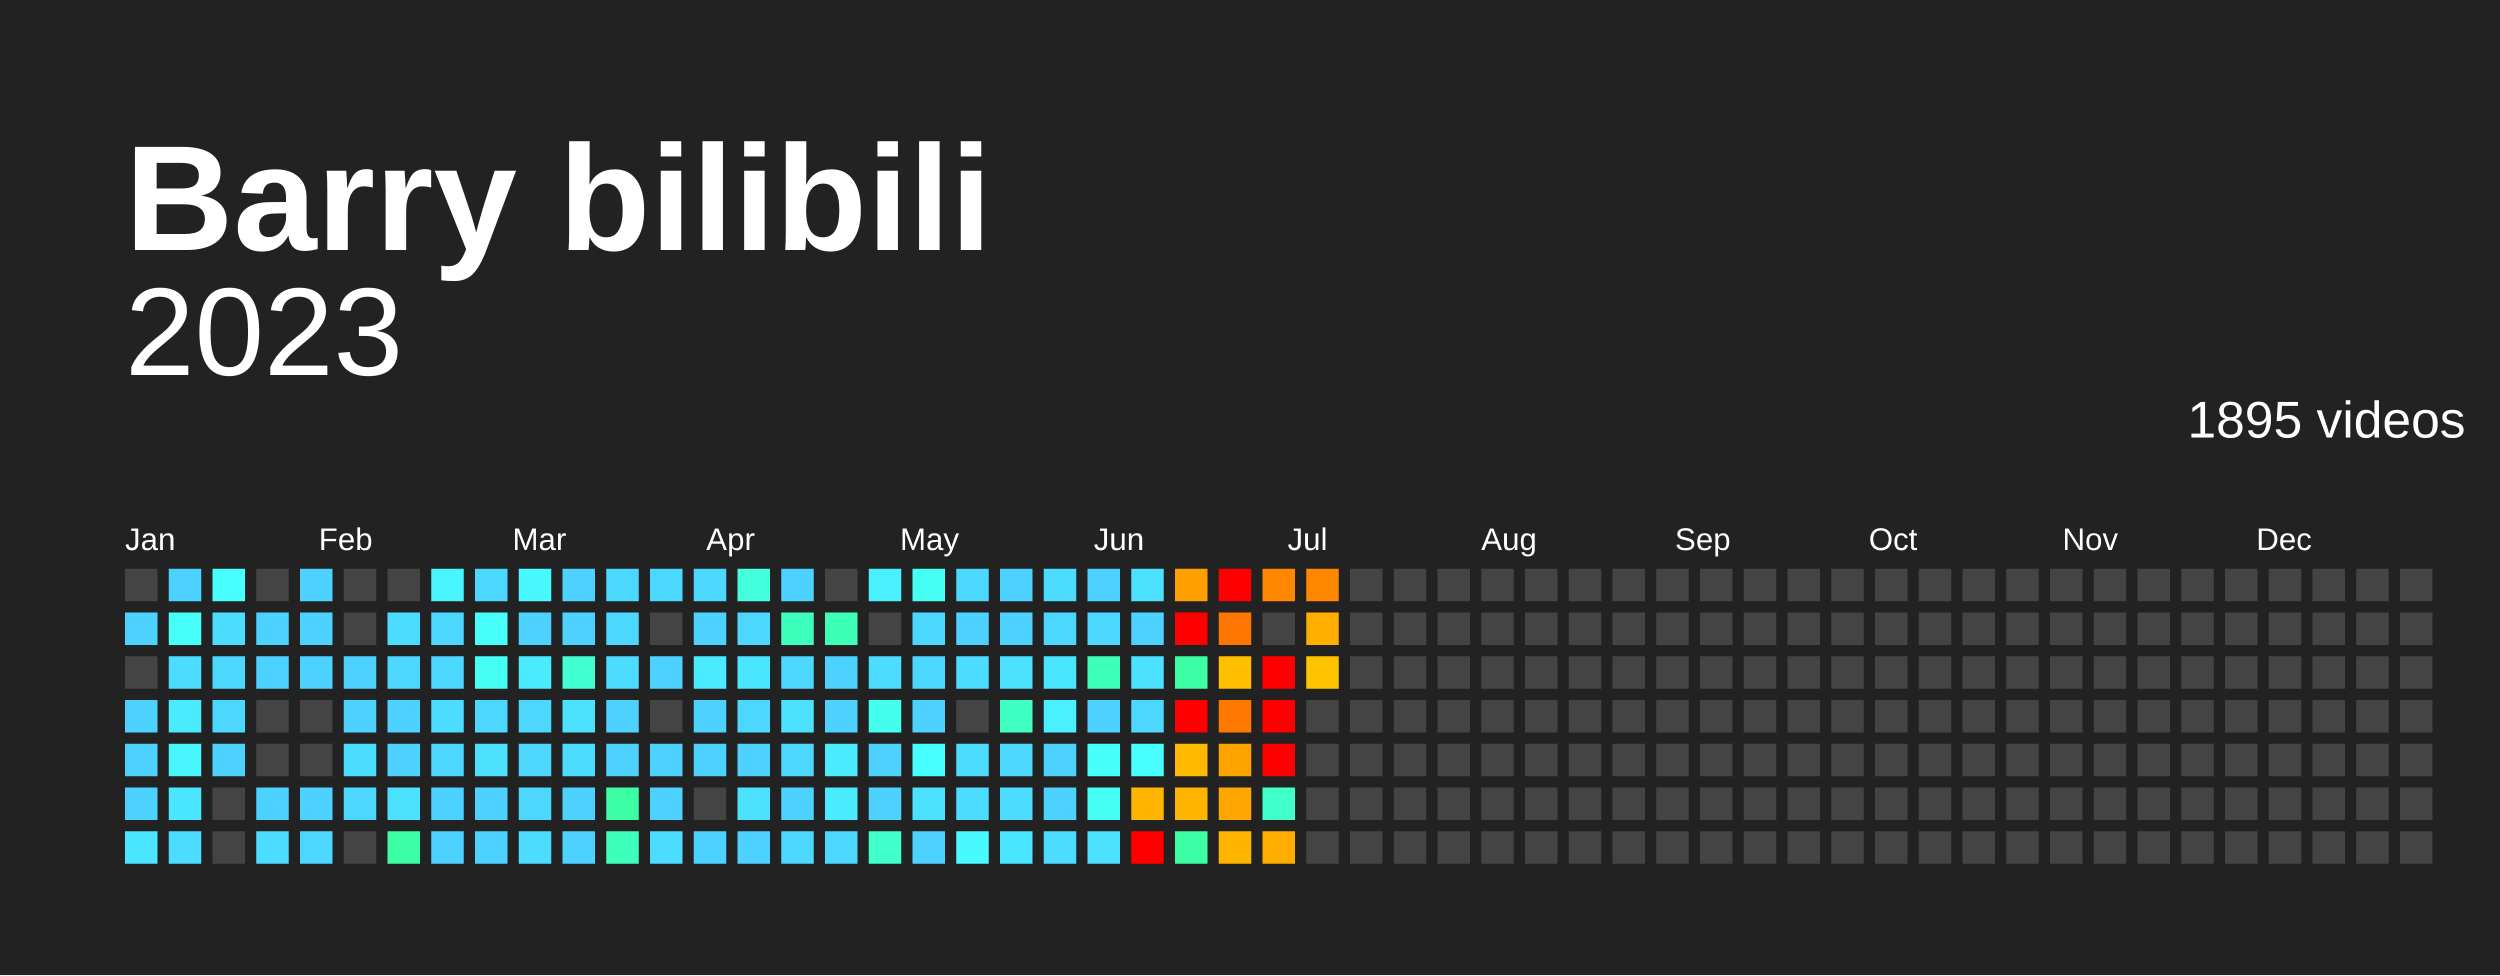
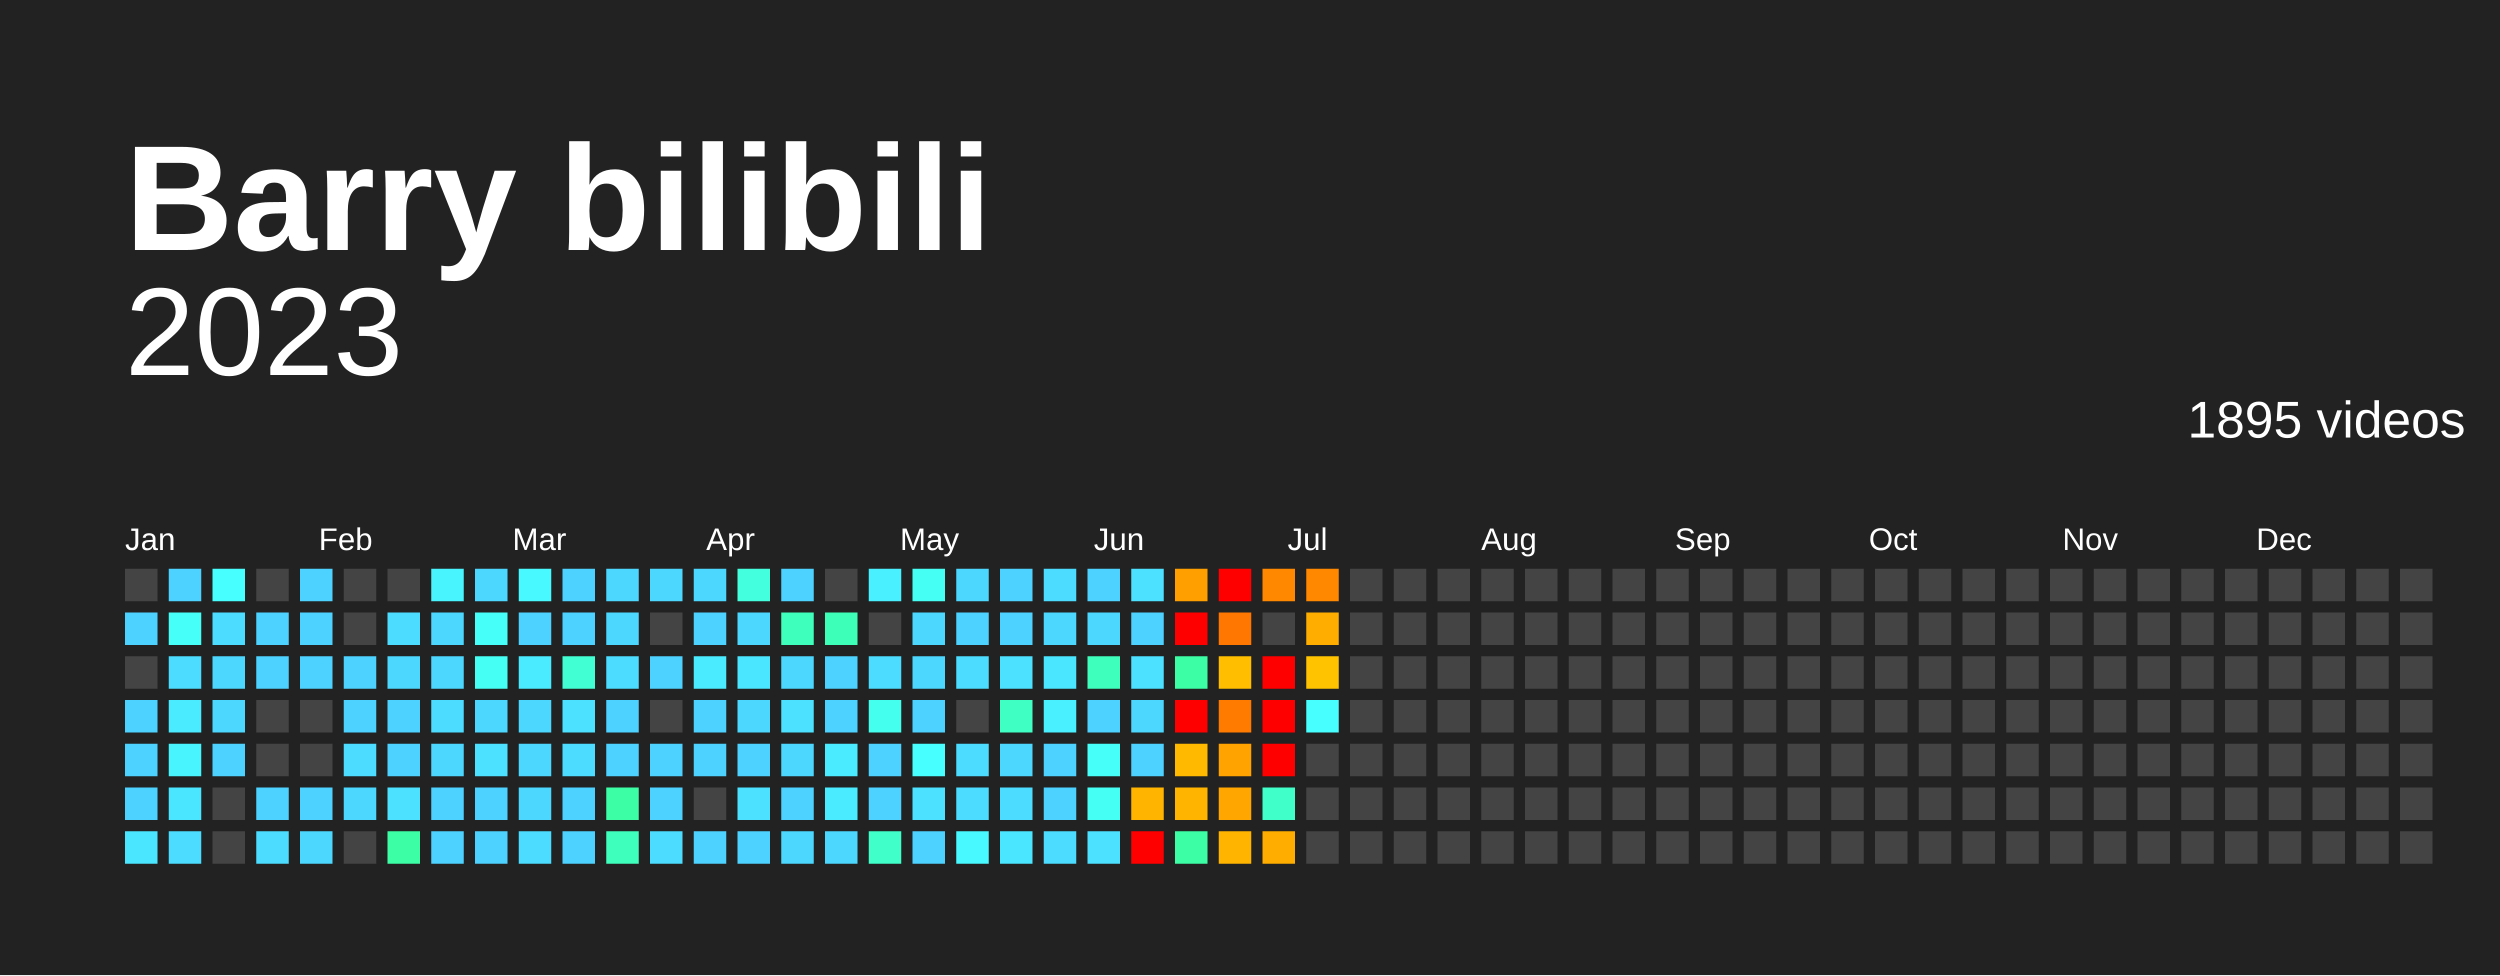
<svg xmlns="http://www.w3.org/2000/svg" baseProfile="full" height="78mm" version="1.1" viewBox="0,0,200,78" width="200mm">
  <defs />
  <rect fill="#222222" height="78" width="200" x="0" y="0" />
  <text fill="#FFFFFF" style="font-size:12px; font-family:Arial; font-weight:bold;" x="10" y="20">Barry bilibili</text>
  <text alignment-baseline="hanging" fill="#FFFFFF" style="font-size:10.0px; font-family:Arial;" x="10" y="30">2023</text>
  <text alignment-baseline="hanging" fill="#FFFFFF" style="font-size:4.125px; font-family:Arial;" x="175" y="35">1895 videos</text>
  <text fill="#FFFFFF" style="font-size:2.5px; font-family:Arial" x="10.0" y="44">Jan</text>
  <text fill="#FFFFFF" style="font-size:2.5px; font-family:Arial" x="25.5" y="44">Feb</text>
  <text fill="#FFFFFF" style="font-size:2.5px; font-family:Arial" x="41.0" y="44">Mar</text>
  <text fill="#FFFFFF" style="font-size:2.5px; font-family:Arial" x="56.5" y="44">Apr</text>
  <text fill="#FFFFFF" style="font-size:2.5px; font-family:Arial" x="72.0" y="44">May</text>
  <text fill="#FFFFFF" style="font-size:2.5px; font-family:Arial" x="87.5" y="44">Jun</text>
  <text fill="#FFFFFF" style="font-size:2.5px; font-family:Arial" x="103.0" y="44">Jul</text>
  <text fill="#FFFFFF" style="font-size:2.5px; font-family:Arial" x="118.5" y="44">Aug</text>
  <text fill="#FFFFFF" style="font-size:2.5px; font-family:Arial" x="134.0" y="44">Sep</text>
  <text fill="#FFFFFF" style="font-size:2.5px; font-family:Arial" x="149.5" y="44">Oct</text>
  <text fill="#FFFFFF" style="font-size:2.5px; font-family:Arial" x="165.0" y="44">Nov</text>
  <text fill="#FFFFFF" style="font-size:2.5px; font-family:Arial" x="180.5" y="44">Dec</text>
  <rect fill="#444444" height="2.6" width="2.6" x="10.0" y="45.5" />
  <rect fill="#4dd2ff" height="2.6" width="2.6" x="10.0" y="49.0" />
  <rect fill="#444444" height="2.6" width="2.6" x="10.0" y="52.5" />
  <rect fill="#4dd2ff" height="2.6" width="2.6" x="10.0" y="56.0" />
  <rect fill="#4dd2ff" height="2.6" width="2.6" x="10.0" y="59.5" />
  <rect fill="#4dd2ff" height="2.6" width="2.6" x="10.0" y="63.0" />
  <rect fill="#4ae6ff" height="2.6" width="2.6" x="10.0" y="66.5" />
  <rect fill="#4dd2ff" height="2.6" width="2.6" x="13.5" y="45.5" />
  <rect fill="#46fff9" height="2.6" width="2.6" x="13.5" y="49.0" />
  <rect fill="#4cdcff" height="2.6" width="2.6" x="13.5" y="52.5" />
  <rect fill="#4aebff" height="2.6" width="2.6" x="13.5" y="56.0" />
  <rect fill="#48f5ff" height="2.6" width="2.6" x="13.5" y="59.5" />
  <rect fill="#4ae6ff" height="2.6" width="2.6" x="13.5" y="63.0" />
  <rect fill="#4cdcff" height="2.6" width="2.6" x="13.5" y="66.5" />
  <rect fill="#47fffe" height="2.6" width="2.6" x="17.0" y="45.5" />
  <rect fill="#4cdcff" height="2.6" width="2.6" x="17.0" y="49.0" />
  <rect fill="#4cd7ff" height="2.6" width="2.6" x="17.0" y="52.5" />
  <rect fill="#4cd7ff" height="2.6" width="2.6" x="17.0" y="56.0" />
  <rect fill="#4dd2ff" height="2.6" width="2.6" x="17.0" y="59.5" />
  <rect fill="#444444" height="2.6" width="2.6" x="17.0" y="63.0" />
  <rect fill="#444444" height="2.6" width="2.6" x="17.0" y="66.5" />
  <rect fill="#444444" height="2.6" width="2.6" x="20.5" y="45.5" />
  <rect fill="#4dd2ff" height="2.6" width="2.6" x="20.5" y="49.0" />
  <rect fill="#4dd2ff" height="2.6" width="2.6" x="20.5" y="52.5" />
  <rect fill="#444444" height="2.6" width="2.6" x="20.5" y="56.0" />
  <rect fill="#444444" height="2.6" width="2.6" x="20.5" y="59.5" />
  <rect fill="#4dd2ff" height="2.6" width="2.6" x="20.5" y="63.0" />
  <rect fill="#4cdcff" height="2.6" width="2.6" x="20.5" y="66.5" />
  <rect fill="#4dd2ff" height="2.6" width="2.6" x="24.0" y="45.5" />
  <rect fill="#4dd2ff" height="2.6" width="2.6" x="24.0" y="49.0" />
  <rect fill="#4dd2ff" height="2.6" width="2.6" x="24.0" y="52.5" />
  <rect fill="#444444" height="2.6" width="2.6" x="24.0" y="56.0" />
  <rect fill="#444444" height="2.6" width="2.6" x="24.0" y="59.5" />
  <rect fill="#4dd2ff" height="2.6" width="2.6" x="24.0" y="63.0" />
  <rect fill="#4cd7ff" height="2.6" width="2.6" x="24.0" y="66.5" />
  <rect fill="#444444" height="2.6" width="2.6" x="27.5" y="45.5" />
  <rect fill="#444444" height="2.6" width="2.6" x="27.5" y="49.0" />
  <rect fill="#4dd2ff" height="2.6" width="2.6" x="27.5" y="52.5" />
  <rect fill="#4dd2ff" height="2.6" width="2.6" x="27.5" y="56.0" />
  <rect fill="#4cdcff" height="2.6" width="2.6" x="27.5" y="59.5" />
  <rect fill="#4cd7ff" height="2.6" width="2.6" x="27.5" y="63.0" />
  <rect fill="#444444" height="2.6" width="2.6" x="27.5" y="66.5" />
  <rect fill="#444444" height="2.6" width="2.6" x="31.0" y="45.5" />
  <rect fill="#4cdcff" height="2.6" width="2.6" x="31.0" y="49.0" />
  <rect fill="#4cd7ff" height="2.6" width="2.6" x="31.0" y="52.5" />
  <rect fill="#4dd2ff" height="2.6" width="2.6" x="31.0" y="56.0" />
  <rect fill="#4dd2ff" height="2.6" width="2.6" x="31.0" y="59.5" />
  <rect fill="#4be1ff" height="2.6" width="2.6" x="31.0" y="63.0" />
  <rect fill="#3cffa5" height="2.6" width="2.6" x="31.0" y="66.5" />
  <rect fill="#48f5ff" height="2.6" width="2.6" x="34.5" y="45.5" />
  <rect fill="#4cd7ff" height="2.6" width="2.6" x="34.5" y="49.0" />
  <rect fill="#4cd7ff" height="2.6" width="2.6" x="34.5" y="52.5" />
  <rect fill="#4cdcff" height="2.6" width="2.6" x="34.5" y="56.0" />
  <rect fill="#4cd7ff" height="2.6" width="2.6" x="34.5" y="59.5" />
  <rect fill="#4dd2ff" height="2.6" width="2.6" x="34.5" y="63.0" />
  <rect fill="#4dd2ff" height="2.6" width="2.6" x="34.5" y="66.5" />
  <rect fill="#4cd7ff" height="2.6" width="2.6" x="38.0" y="45.5" />
  <rect fill="#46fff9" height="2.6" width="2.6" x="38.0" y="49.0" />
  <rect fill="#46fff4" height="2.6" width="2.6" x="38.0" y="52.5" />
  <rect fill="#4cd7ff" height="2.6" width="2.6" x="38.0" y="56.0" />
  <rect fill="#4be1ff" height="2.6" width="2.6" x="38.0" y="59.5" />
  <rect fill="#4dd2ff" height="2.6" width="2.6" x="38.0" y="63.0" />
  <rect fill="#4dd2ff" height="2.6" width="2.6" x="38.0" y="66.5" />
  <rect fill="#48faff" height="2.6" width="2.6" x="41.5" y="45.5" />
  <rect fill="#4dd2ff" height="2.6" width="2.6" x="41.5" y="49.0" />
  <rect fill="#4aebff" height="2.6" width="2.6" x="41.5" y="52.5" />
  <rect fill="#4cd7ff" height="2.6" width="2.6" x="41.5" y="56.0" />
  <rect fill="#4cd7ff" height="2.6" width="2.6" x="41.5" y="59.5" />
  <rect fill="#4cd7ff" height="2.6" width="2.6" x="41.5" y="63.0" />
  <rect fill="#4cdcff" height="2.6" width="2.6" x="41.5" y="66.5" />
  <rect fill="#4dd2ff" height="2.6" width="2.6" x="45.0" y="45.5" />
  <rect fill="#4dd2ff" height="2.6" width="2.6" x="45.0" y="49.0" />
  <rect fill="#42ffd3" height="2.6" width="2.6" x="45.0" y="52.5" />
  <rect fill="#4be1ff" height="2.6" width="2.6" x="45.0" y="56.0" />
  <rect fill="#4cdcff" height="2.6" width="2.6" x="45.0" y="59.5" />
  <rect fill="#4dd2ff" height="2.6" width="2.6" x="45.0" y="63.0" />
  <rect fill="#4dd2ff" height="2.6" width="2.6" x="45.0" y="66.5" />
  <rect fill="#4cd7ff" height="2.6" width="2.6" x="48.5" y="45.5" />
  <rect fill="#4cd7ff" height="2.6" width="2.6" x="48.5" y="49.0" />
  <rect fill="#4cdcff" height="2.6" width="2.6" x="48.5" y="52.5" />
  <rect fill="#4dd2ff" height="2.6" width="2.6" x="48.5" y="56.0" />
  <rect fill="#4dd2ff" height="2.6" width="2.6" x="48.5" y="59.5" />
  <rect fill="#3cffa5" height="2.6" width="2.6" x="48.5" y="63.0" />
  <rect fill="#3fffbc" height="2.6" width="2.6" x="48.5" y="66.5" />
  <rect fill="#4cd7ff" height="2.6" width="2.6" x="52.0" y="45.5" />
  <rect fill="#444444" height="2.6" width="2.6" x="52.0" y="49.0" />
  <rect fill="#4dd2ff" height="2.6" width="2.6" x="52.0" y="52.5" />
  <rect fill="#444444" height="2.6" width="2.6" x="52.0" y="56.0" />
  <rect fill="#4dd2ff" height="2.6" width="2.6" x="52.0" y="59.5" />
  <rect fill="#4dd2ff" height="2.6" width="2.6" x="52.0" y="63.0" />
  <rect fill="#4cdcff" height="2.6" width="2.6" x="52.0" y="66.5" />
  <rect fill="#4cd7ff" height="2.6" width="2.6" x="55.5" y="45.5" />
  <rect fill="#4dd2ff" height="2.6" width="2.6" x="55.5" y="49.0" />
  <rect fill="#4aebff" height="2.6" width="2.6" x="55.5" y="52.5" />
  <rect fill="#4dd2ff" height="2.6" width="2.6" x="55.5" y="56.0" />
  <rect fill="#4dd2ff" height="2.6" width="2.6" x="55.5" y="59.5" />
  <rect fill="#444444" height="2.6" width="2.6" x="55.5" y="63.0" />
  <rect fill="#4dd2ff" height="2.6" width="2.6" x="55.5" y="66.5" />
  <rect fill="#43ffde" height="2.6" width="2.6" x="59.0" y="45.5" />
  <rect fill="#4cd7ff" height="2.6" width="2.6" x="59.0" y="49.0" />
  <rect fill="#4ae6ff" height="2.6" width="2.6" x="59.0" y="52.5" />
  <rect fill="#4cd7ff" height="2.6" width="2.6" x="59.0" y="56.0" />
  <rect fill="#4dd2ff" height="2.6" width="2.6" x="59.0" y="59.5" />
  <rect fill="#4be1ff" height="2.6" width="2.6" x="59.0" y="63.0" />
  <rect fill="#4dd2ff" height="2.6" width="2.6" x="59.0" y="66.5" />
  <rect fill="#4dd2ff" height="2.6" width="2.6" x="62.5" y="45.5" />
  <rect fill="#3fffbc" height="2.6" width="2.6" x="62.5" y="49.0" />
  <rect fill="#4cd7ff" height="2.6" width="2.6" x="62.5" y="52.5" />
  <rect fill="#4be1ff" height="2.6" width="2.6" x="62.5" y="56.0" />
  <rect fill="#4cd7ff" height="2.6" width="2.6" x="62.5" y="59.5" />
  <rect fill="#4dd2ff" height="2.6" width="2.6" x="62.5" y="63.0" />
  <rect fill="#4cd7ff" height="2.6" width="2.6" x="62.5" y="66.5" />
  <rect fill="#444444" height="2.6" width="2.6" x="66.0" y="45.5" />
  <rect fill="#3effb7" height="2.6" width="2.6" x="66.0" y="49.0" />
  <rect fill="#4dd2ff" height="2.6" width="2.6" x="66.0" y="52.5" />
  <rect fill="#4dd2ff" height="2.6" width="2.6" x="66.0" y="56.0" />
  <rect fill="#4aebff" height="2.6" width="2.6" x="66.0" y="59.5" />
  <rect fill="#4aebff" height="2.6" width="2.6" x="66.0" y="63.0" />
  <rect fill="#4cd7ff" height="2.6" width="2.6" x="66.0" y="66.5" />
  <rect fill="#49f0ff" height="2.6" width="2.6" x="69.5" y="45.5" />
  <rect fill="#444444" height="2.6" width="2.6" x="69.5" y="49.0" />
  <rect fill="#4cdcff" height="2.6" width="2.6" x="69.5" y="52.5" />
  <rect fill="#45ffee" height="2.6" width="2.6" x="69.5" y="56.0" />
  <rect fill="#4dd2ff" height="2.6" width="2.6" x="69.5" y="59.5" />
  <rect fill="#4dd2ff" height="2.6" width="2.6" x="69.5" y="63.0" />
  <rect fill="#40ffc8" height="2.6" width="2.6" x="69.5" y="66.5" />
  <rect fill="#46fff4" height="2.6" width="2.6" x="73.0" y="45.5" />
  <rect fill="#4cd7ff" height="2.6" width="2.6" x="73.0" y="49.0" />
  <rect fill="#4cd7ff" height="2.6" width="2.6" x="73.0" y="52.5" />
  <rect fill="#4dd2ff" height="2.6" width="2.6" x="73.0" y="56.0" />
  <rect fill="#47fffe" height="2.6" width="2.6" x="73.0" y="59.5" />
  <rect fill="#4be1ff" height="2.6" width="2.6" x="73.0" y="63.0" />
  <rect fill="#4dd2ff" height="2.6" width="2.6" x="73.0" y="66.5" />
  <rect fill="#4cd7ff" height="2.6" width="2.6" x="76.5" y="45.5" />
  <rect fill="#4dd2ff" height="2.6" width="2.6" x="76.5" y="49.0" />
  <rect fill="#4cdcff" height="2.6" width="2.6" x="76.5" y="52.5" />
  <rect fill="#444444" height="2.6" width="2.6" x="76.5" y="56.0" />
  <rect fill="#4cdcff" height="2.6" width="2.6" x="76.5" y="59.5" />
  <rect fill="#4cdcff" height="2.6" width="2.6" x="76.5" y="63.0" />
  <rect fill="#48faff" height="2.6" width="2.6" x="76.5" y="66.5" />
  <rect fill="#4dd2ff" height="2.6" width="2.6" x="80.0" y="45.5" />
  <rect fill="#4dd2ff" height="2.6" width="2.6" x="80.0" y="49.0" />
  <rect fill="#4be1ff" height="2.6" width="2.6" x="80.0" y="52.5" />
  <rect fill="#3fffc2" height="2.6" width="2.6" x="80.0" y="56.0" />
  <rect fill="#4cd7ff" height="2.6" width="2.6" x="80.0" y="59.5" />
  <rect fill="#4cdcff" height="2.6" width="2.6" x="80.0" y="63.0" />
  <rect fill="#4ae6ff" height="2.6" width="2.6" x="80.0" y="66.5" />
  <rect fill="#4cdcff" height="2.6" width="2.6" x="83.5" y="45.5" />
  <rect fill="#4cd7ff" height="2.6" width="2.6" x="83.5" y="49.0" />
  <rect fill="#4ae6ff" height="2.6" width="2.6" x="83.5" y="52.5" />
  <rect fill="#49f0ff" height="2.6" width="2.6" x="83.5" y="56.0" />
  <rect fill="#4dd2ff" height="2.6" width="2.6" x="83.5" y="59.5" />
  <rect fill="#4dd2ff" height="2.6" width="2.6" x="83.5" y="63.0" />
  <rect fill="#4cdcff" height="2.6" width="2.6" x="83.5" y="66.5" />
  <rect fill="#4dd2ff" height="2.6" width="2.6" x="87.0" y="45.5" />
  <rect fill="#4cd7ff" height="2.6" width="2.6" x="87.0" y="49.0" />
  <rect fill="#3fffbc" height="2.6" width="2.6" x="87.0" y="52.5" />
  <rect fill="#4dd2ff" height="2.6" width="2.6" x="87.0" y="56.0" />
  <rect fill="#46fff9" height="2.6" width="2.6" x="87.0" y="59.5" />
  <rect fill="#46fff4" height="2.6" width="2.6" x="87.0" y="63.0" />
  <rect fill="#4be1ff" height="2.6" width="2.6" x="87.0" y="66.5" />
  <rect fill="#4be1ff" height="2.6" width="2.6" x="90.5" y="45.5" />
  <rect fill="#4dd2ff" height="2.6" width="2.6" x="90.5" y="49.0" />
  <rect fill="#4be1ff" height="2.6" width="2.6" x="90.5" y="52.5" />
  <rect fill="#4cd7ff" height="2.6" width="2.6" x="90.5" y="56.0" />
-   <rect fill="#47fffe" height="2.6" width="2.6" x="90.5" y="59.5" />
+   <rect fill="#4dd2ff" height="2.6" width="2.6" x="90.5" y="59.5" />
  <rect fill="#ffb500" height="2.6" width="2.6" x="90.5" y="63.0" />
  <rect fill="red" height="2.6" width="2.6" x="90.5" y="66.5" />
  <rect fill="#ff9f00" height="2.6" width="2.6" x="94.0" y="45.5" />
  <rect fill="red" height="2.6" width="2.6" x="94.0" y="49.0" />
  <rect fill="#3cffa5" height="2.6" width="2.6" x="94.0" y="52.5" />
  <rect fill="red" height="2.6" width="2.6" x="94.0" y="56.0" />
  <rect fill="#ffba00" height="2.6" width="2.6" x="94.0" y="59.5" />
  <rect fill="#ffb500" height="2.6" width="2.6" x="94.0" y="63.0" />
  <rect fill="#3cffa5" height="2.6" width="2.6" x="94.0" y="66.5" />
  <rect fill="red" height="2.6" width="2.6" x="97.5" y="45.5" />
  <rect fill="#ff7700" height="2.6" width="2.6" x="97.5" y="49.0" />
  <rect fill="#ffbe00" height="2.6" width="2.6" x="97.5" y="52.5" />
-   <rect fill="#ff7900" height="2.6" width="2.6" x="97.5" y="56.0" />
+   <rect fill="#ff7b00" height="2.6" width="2.6" x="97.5" y="56.0" />
  <rect fill="#ffa300" height="2.6" width="2.6" x="97.5" y="59.5" />
  <rect fill="#ffa600" height="2.6" width="2.6" x="97.5" y="63.0" />
  <rect fill="#ffb500" height="2.6" width="2.6" x="97.5" y="66.5" />
  <rect fill="#ff8800" height="2.6" width="2.6" x="101.0" y="45.5" />
  <rect fill="#444444" height="2.6" width="2.6" x="101.0" y="49.0" />
  <rect fill="red" height="2.6" width="2.6" x="101.0" y="52.5" />
  <rect fill="red" height="2.6" width="2.6" x="101.0" y="56.0" />
  <rect fill="red" height="2.6" width="2.6" x="101.0" y="59.5" />
  <rect fill="#40ffc8" height="2.6" width="2.6" x="101.0" y="63.0" />
  <rect fill="#ffae00" height="2.6" width="2.6" x="101.0" y="66.5" />
  <rect fill="#ff8800" height="2.6" width="2.6" x="104.5" y="45.5" />
  <rect fill="#ffae00" height="2.6" width="2.6" x="104.5" y="49.0" />
  <rect fill="#ffc300" height="2.6" width="2.6" x="104.5" y="52.5" />
-   <rect fill="#444444" height="2.6" width="2.6" x="104.5" y="56.0" />
+   <rect fill="#47fffe" height="2.6" width="2.6" x="104.5" y="56.0" />
  <rect fill="#444444" height="2.6" width="2.6" x="104.5" y="59.5" />
  <rect fill="#444444" height="2.6" width="2.6" x="104.5" y="63.0" />
  <rect fill="#444444" height="2.6" width="2.6" x="104.5" y="66.5" />
  <rect fill="#444444" height="2.6" width="2.6" x="108.0" y="45.5" />
  <rect fill="#444444" height="2.6" width="2.6" x="108.0" y="49.0" />
  <rect fill="#444444" height="2.6" width="2.6" x="108.0" y="52.5" />
  <rect fill="#444444" height="2.6" width="2.6" x="108.0" y="56.0" />
  <rect fill="#444444" height="2.6" width="2.6" x="108.0" y="59.5" />
  <rect fill="#444444" height="2.6" width="2.6" x="108.0" y="63.0" />
  <rect fill="#444444" height="2.6" width="2.6" x="108.0" y="66.5" />
  <rect fill="#444444" height="2.6" width="2.6" x="111.5" y="45.5" />
  <rect fill="#444444" height="2.6" width="2.6" x="111.5" y="49.0" />
  <rect fill="#444444" height="2.6" width="2.6" x="111.5" y="52.5" />
  <rect fill="#444444" height="2.6" width="2.6" x="111.5" y="56.0" />
  <rect fill="#444444" height="2.6" width="2.6" x="111.5" y="59.5" />
  <rect fill="#444444" height="2.6" width="2.6" x="111.5" y="63.0" />
  <rect fill="#444444" height="2.6" width="2.6" x="111.5" y="66.5" />
  <rect fill="#444444" height="2.6" width="2.6" x="115.0" y="45.5" />
  <rect fill="#444444" height="2.6" width="2.6" x="115.0" y="49.0" />
  <rect fill="#444444" height="2.6" width="2.6" x="115.0" y="52.5" />
  <rect fill="#444444" height="2.6" width="2.6" x="115.0" y="56.0" />
  <rect fill="#444444" height="2.6" width="2.6" x="115.0" y="59.5" />
  <rect fill="#444444" height="2.6" width="2.6" x="115.0" y="63.0" />
  <rect fill="#444444" height="2.6" width="2.6" x="115.0" y="66.5" />
  <rect fill="#444444" height="2.6" width="2.6" x="118.5" y="45.5" />
  <rect fill="#444444" height="2.6" width="2.6" x="118.5" y="49.0" />
  <rect fill="#444444" height="2.6" width="2.6" x="118.5" y="52.5" />
  <rect fill="#444444" height="2.6" width="2.6" x="118.5" y="56.0" />
  <rect fill="#444444" height="2.6" width="2.6" x="118.5" y="59.5" />
  <rect fill="#444444" height="2.6" width="2.6" x="118.5" y="63.0" />
  <rect fill="#444444" height="2.6" width="2.6" x="118.5" y="66.5" />
  <rect fill="#444444" height="2.6" width="2.6" x="122.0" y="45.5" />
  <rect fill="#444444" height="2.6" width="2.6" x="122.0" y="49.0" />
  <rect fill="#444444" height="2.6" width="2.6" x="122.0" y="52.5" />
  <rect fill="#444444" height="2.6" width="2.6" x="122.0" y="56.0" />
  <rect fill="#444444" height="2.6" width="2.6" x="122.0" y="59.5" />
  <rect fill="#444444" height="2.6" width="2.6" x="122.0" y="63.0" />
  <rect fill="#444444" height="2.6" width="2.6" x="122.0" y="66.5" />
  <rect fill="#444444" height="2.6" width="2.6" x="125.5" y="45.5" />
  <rect fill="#444444" height="2.6" width="2.6" x="125.5" y="49.0" />
  <rect fill="#444444" height="2.6" width="2.6" x="125.5" y="52.5" />
  <rect fill="#444444" height="2.6" width="2.6" x="125.5" y="56.0" />
  <rect fill="#444444" height="2.6" width="2.6" x="125.5" y="59.5" />
  <rect fill="#444444" height="2.6" width="2.6" x="125.5" y="63.0" />
  <rect fill="#444444" height="2.6" width="2.6" x="125.5" y="66.5" />
  <rect fill="#444444" height="2.6" width="2.6" x="129.0" y="45.5" />
  <rect fill="#444444" height="2.6" width="2.6" x="129.0" y="49.0" />
  <rect fill="#444444" height="2.6" width="2.6" x="129.0" y="52.5" />
  <rect fill="#444444" height="2.6" width="2.6" x="129.0" y="56.0" />
  <rect fill="#444444" height="2.6" width="2.6" x="129.0" y="59.5" />
  <rect fill="#444444" height="2.6" width="2.6" x="129.0" y="63.0" />
  <rect fill="#444444" height="2.6" width="2.6" x="129.0" y="66.5" />
  <rect fill="#444444" height="2.6" width="2.6" x="132.5" y="45.5" />
  <rect fill="#444444" height="2.6" width="2.6" x="132.5" y="49.0" />
  <rect fill="#444444" height="2.6" width="2.6" x="132.5" y="52.5" />
  <rect fill="#444444" height="2.6" width="2.6" x="132.5" y="56.0" />
  <rect fill="#444444" height="2.6" width="2.6" x="132.5" y="59.5" />
  <rect fill="#444444" height="2.6" width="2.6" x="132.5" y="63.0" />
  <rect fill="#444444" height="2.6" width="2.6" x="132.5" y="66.5" />
  <rect fill="#444444" height="2.6" width="2.6" x="136.0" y="45.5" />
  <rect fill="#444444" height="2.6" width="2.6" x="136.0" y="49.0" />
  <rect fill="#444444" height="2.6" width="2.6" x="136.0" y="52.5" />
  <rect fill="#444444" height="2.6" width="2.6" x="136.0" y="56.0" />
  <rect fill="#444444" height="2.6" width="2.6" x="136.0" y="59.5" />
  <rect fill="#444444" height="2.6" width="2.6" x="136.0" y="63.0" />
  <rect fill="#444444" height="2.6" width="2.6" x="136.0" y="66.5" />
  <rect fill="#444444" height="2.6" width="2.6" x="139.5" y="45.5" />
  <rect fill="#444444" height="2.6" width="2.6" x="139.5" y="49.0" />
  <rect fill="#444444" height="2.6" width="2.6" x="139.5" y="52.5" />
  <rect fill="#444444" height="2.6" width="2.6" x="139.5" y="56.0" />
  <rect fill="#444444" height="2.6" width="2.6" x="139.5" y="59.5" />
  <rect fill="#444444" height="2.6" width="2.6" x="139.5" y="63.0" />
  <rect fill="#444444" height="2.6" width="2.6" x="139.5" y="66.5" />
  <rect fill="#444444" height="2.6" width="2.6" x="143.0" y="45.5" />
  <rect fill="#444444" height="2.6" width="2.6" x="143.0" y="49.0" />
  <rect fill="#444444" height="2.6" width="2.6" x="143.0" y="52.5" />
  <rect fill="#444444" height="2.6" width="2.6" x="143.0" y="56.0" />
  <rect fill="#444444" height="2.6" width="2.6" x="143.0" y="59.5" />
  <rect fill="#444444" height="2.6" width="2.6" x="143.0" y="63.0" />
  <rect fill="#444444" height="2.6" width="2.6" x="143.0" y="66.5" />
  <rect fill="#444444" height="2.6" width="2.6" x="146.5" y="45.5" />
  <rect fill="#444444" height="2.6" width="2.6" x="146.5" y="49.0" />
  <rect fill="#444444" height="2.6" width="2.6" x="146.5" y="52.5" />
  <rect fill="#444444" height="2.6" width="2.6" x="146.5" y="56.0" />
  <rect fill="#444444" height="2.6" width="2.6" x="146.5" y="59.5" />
  <rect fill="#444444" height="2.6" width="2.6" x="146.5" y="63.0" />
  <rect fill="#444444" height="2.6" width="2.6" x="146.5" y="66.5" />
  <rect fill="#444444" height="2.6" width="2.6" x="150.0" y="45.5" />
  <rect fill="#444444" height="2.6" width="2.6" x="150.0" y="49.0" />
  <rect fill="#444444" height="2.6" width="2.6" x="150.0" y="52.5" />
  <rect fill="#444444" height="2.6" width="2.6" x="150.0" y="56.0" />
  <rect fill="#444444" height="2.6" width="2.6" x="150.0" y="59.5" />
  <rect fill="#444444" height="2.6" width="2.6" x="150.0" y="63.0" />
  <rect fill="#444444" height="2.6" width="2.6" x="150.0" y="66.5" />
  <rect fill="#444444" height="2.6" width="2.6" x="153.5" y="45.5" />
  <rect fill="#444444" height="2.6" width="2.6" x="153.5" y="49.0" />
  <rect fill="#444444" height="2.6" width="2.6" x="153.5" y="52.5" />
  <rect fill="#444444" height="2.6" width="2.6" x="153.5" y="56.0" />
  <rect fill="#444444" height="2.6" width="2.6" x="153.5" y="59.5" />
  <rect fill="#444444" height="2.6" width="2.6" x="153.5" y="63.0" />
  <rect fill="#444444" height="2.6" width="2.6" x="153.5" y="66.5" />
  <rect fill="#444444" height="2.6" width="2.6" x="157.0" y="45.5" />
  <rect fill="#444444" height="2.6" width="2.6" x="157.0" y="49.0" />
  <rect fill="#444444" height="2.6" width="2.6" x="157.0" y="52.5" />
  <rect fill="#444444" height="2.6" width="2.6" x="157.0" y="56.0" />
  <rect fill="#444444" height="2.6" width="2.6" x="157.0" y="59.5" />
  <rect fill="#444444" height="2.6" width="2.6" x="157.0" y="63.0" />
  <rect fill="#444444" height="2.6" width="2.6" x="157.0" y="66.5" />
  <rect fill="#444444" height="2.6" width="2.6" x="160.5" y="45.5" />
  <rect fill="#444444" height="2.6" width="2.6" x="160.5" y="49.0" />
  <rect fill="#444444" height="2.6" width="2.6" x="160.5" y="52.5" />
  <rect fill="#444444" height="2.6" width="2.6" x="160.5" y="56.0" />
  <rect fill="#444444" height="2.6" width="2.6" x="160.5" y="59.5" />
  <rect fill="#444444" height="2.6" width="2.6" x="160.5" y="63.0" />
  <rect fill="#444444" height="2.6" width="2.6" x="160.5" y="66.5" />
  <rect fill="#444444" height="2.6" width="2.6" x="164.0" y="45.5" />
  <rect fill="#444444" height="2.6" width="2.6" x="164.0" y="49.0" />
  <rect fill="#444444" height="2.6" width="2.6" x="164.0" y="52.5" />
  <rect fill="#444444" height="2.6" width="2.6" x="164.0" y="56.0" />
  <rect fill="#444444" height="2.6" width="2.6" x="164.0" y="59.5" />
  <rect fill="#444444" height="2.6" width="2.6" x="164.0" y="63.0" />
  <rect fill="#444444" height="2.6" width="2.6" x="164.0" y="66.5" />
  <rect fill="#444444" height="2.6" width="2.6" x="167.5" y="45.5" />
  <rect fill="#444444" height="2.6" width="2.6" x="167.5" y="49.0" />
  <rect fill="#444444" height="2.6" width="2.6" x="167.5" y="52.5" />
  <rect fill="#444444" height="2.6" width="2.6" x="167.5" y="56.0" />
  <rect fill="#444444" height="2.6" width="2.6" x="167.5" y="59.5" />
  <rect fill="#444444" height="2.6" width="2.6" x="167.5" y="63.0" />
  <rect fill="#444444" height="2.6" width="2.6" x="167.5" y="66.5" />
  <rect fill="#444444" height="2.6" width="2.6" x="171.0" y="45.5" />
  <rect fill="#444444" height="2.6" width="2.6" x="171.0" y="49.0" />
  <rect fill="#444444" height="2.6" width="2.6" x="171.0" y="52.5" />
  <rect fill="#444444" height="2.6" width="2.6" x="171.0" y="56.0" />
  <rect fill="#444444" height="2.6" width="2.6" x="171.0" y="59.5" />
  <rect fill="#444444" height="2.6" width="2.6" x="171.0" y="63.0" />
  <rect fill="#444444" height="2.6" width="2.6" x="171.0" y="66.5" />
  <rect fill="#444444" height="2.6" width="2.6" x="174.5" y="45.5" />
  <rect fill="#444444" height="2.6" width="2.6" x="174.5" y="49.0" />
  <rect fill="#444444" height="2.6" width="2.6" x="174.5" y="52.5" />
  <rect fill="#444444" height="2.6" width="2.6" x="174.5" y="56.0" />
  <rect fill="#444444" height="2.6" width="2.6" x="174.5" y="59.5" />
  <rect fill="#444444" height="2.6" width="2.6" x="174.5" y="63.0" />
  <rect fill="#444444" height="2.6" width="2.6" x="174.5" y="66.5" />
  <rect fill="#444444" height="2.6" width="2.6" x="178.0" y="45.5" />
  <rect fill="#444444" height="2.6" width="2.6" x="178.0" y="49.0" />
  <rect fill="#444444" height="2.6" width="2.6" x="178.0" y="52.5" />
  <rect fill="#444444" height="2.6" width="2.6" x="178.0" y="56.0" />
  <rect fill="#444444" height="2.6" width="2.6" x="178.0" y="59.5" />
  <rect fill="#444444" height="2.6" width="2.6" x="178.0" y="63.0" />
  <rect fill="#444444" height="2.6" width="2.6" x="178.0" y="66.5" />
  <rect fill="#444444" height="2.6" width="2.6" x="181.5" y="45.5" />
  <rect fill="#444444" height="2.6" width="2.6" x="181.5" y="49.0" />
  <rect fill="#444444" height="2.6" width="2.6" x="181.5" y="52.5" />
  <rect fill="#444444" height="2.6" width="2.6" x="181.5" y="56.0" />
  <rect fill="#444444" height="2.6" width="2.6" x="181.5" y="59.5" />
  <rect fill="#444444" height="2.6" width="2.6" x="181.5" y="63.0" />
  <rect fill="#444444" height="2.6" width="2.6" x="181.5" y="66.5" />
  <rect fill="#444444" height="2.6" width="2.6" x="185.0" y="45.5" />
  <rect fill="#444444" height="2.6" width="2.6" x="185.0" y="49.0" />
  <rect fill="#444444" height="2.6" width="2.6" x="185.0" y="52.5" />
  <rect fill="#444444" height="2.6" width="2.6" x="185.0" y="56.0" />
  <rect fill="#444444" height="2.6" width="2.6" x="185.0" y="59.5" />
  <rect fill="#444444" height="2.6" width="2.6" x="185.0" y="63.0" />
  <rect fill="#444444" height="2.6" width="2.6" x="185.0" y="66.5" />
  <rect fill="#444444" height="2.6" width="2.6" x="188.5" y="45.5" />
  <rect fill="#444444" height="2.6" width="2.6" x="188.5" y="49.0" />
  <rect fill="#444444" height="2.6" width="2.6" x="188.5" y="52.5" />
  <rect fill="#444444" height="2.6" width="2.6" x="188.5" y="56.0" />
  <rect fill="#444444" height="2.6" width="2.6" x="188.5" y="59.5" />
  <rect fill="#444444" height="2.6" width="2.6" x="188.5" y="63.0" />
  <rect fill="#444444" height="2.6" width="2.6" x="188.5" y="66.5" />
  <rect fill="#444444" height="2.6" width="2.6" x="192.0" y="45.5" />
  <rect fill="#444444" height="2.6" width="2.6" x="192.0" y="49.0" />
  <rect fill="#444444" height="2.6" width="2.6" x="192.0" y="52.5" />
  <rect fill="#444444" height="2.6" width="2.6" x="192.0" y="56.0" />
  <rect fill="#444444" height="2.6" width="2.6" x="192.0" y="59.5" />
  <rect fill="#444444" height="2.6" width="2.6" x="192.0" y="63.0" />
  <rect fill="#444444" height="2.6" width="2.6" x="192.0" y="66.5" />
</svg>
